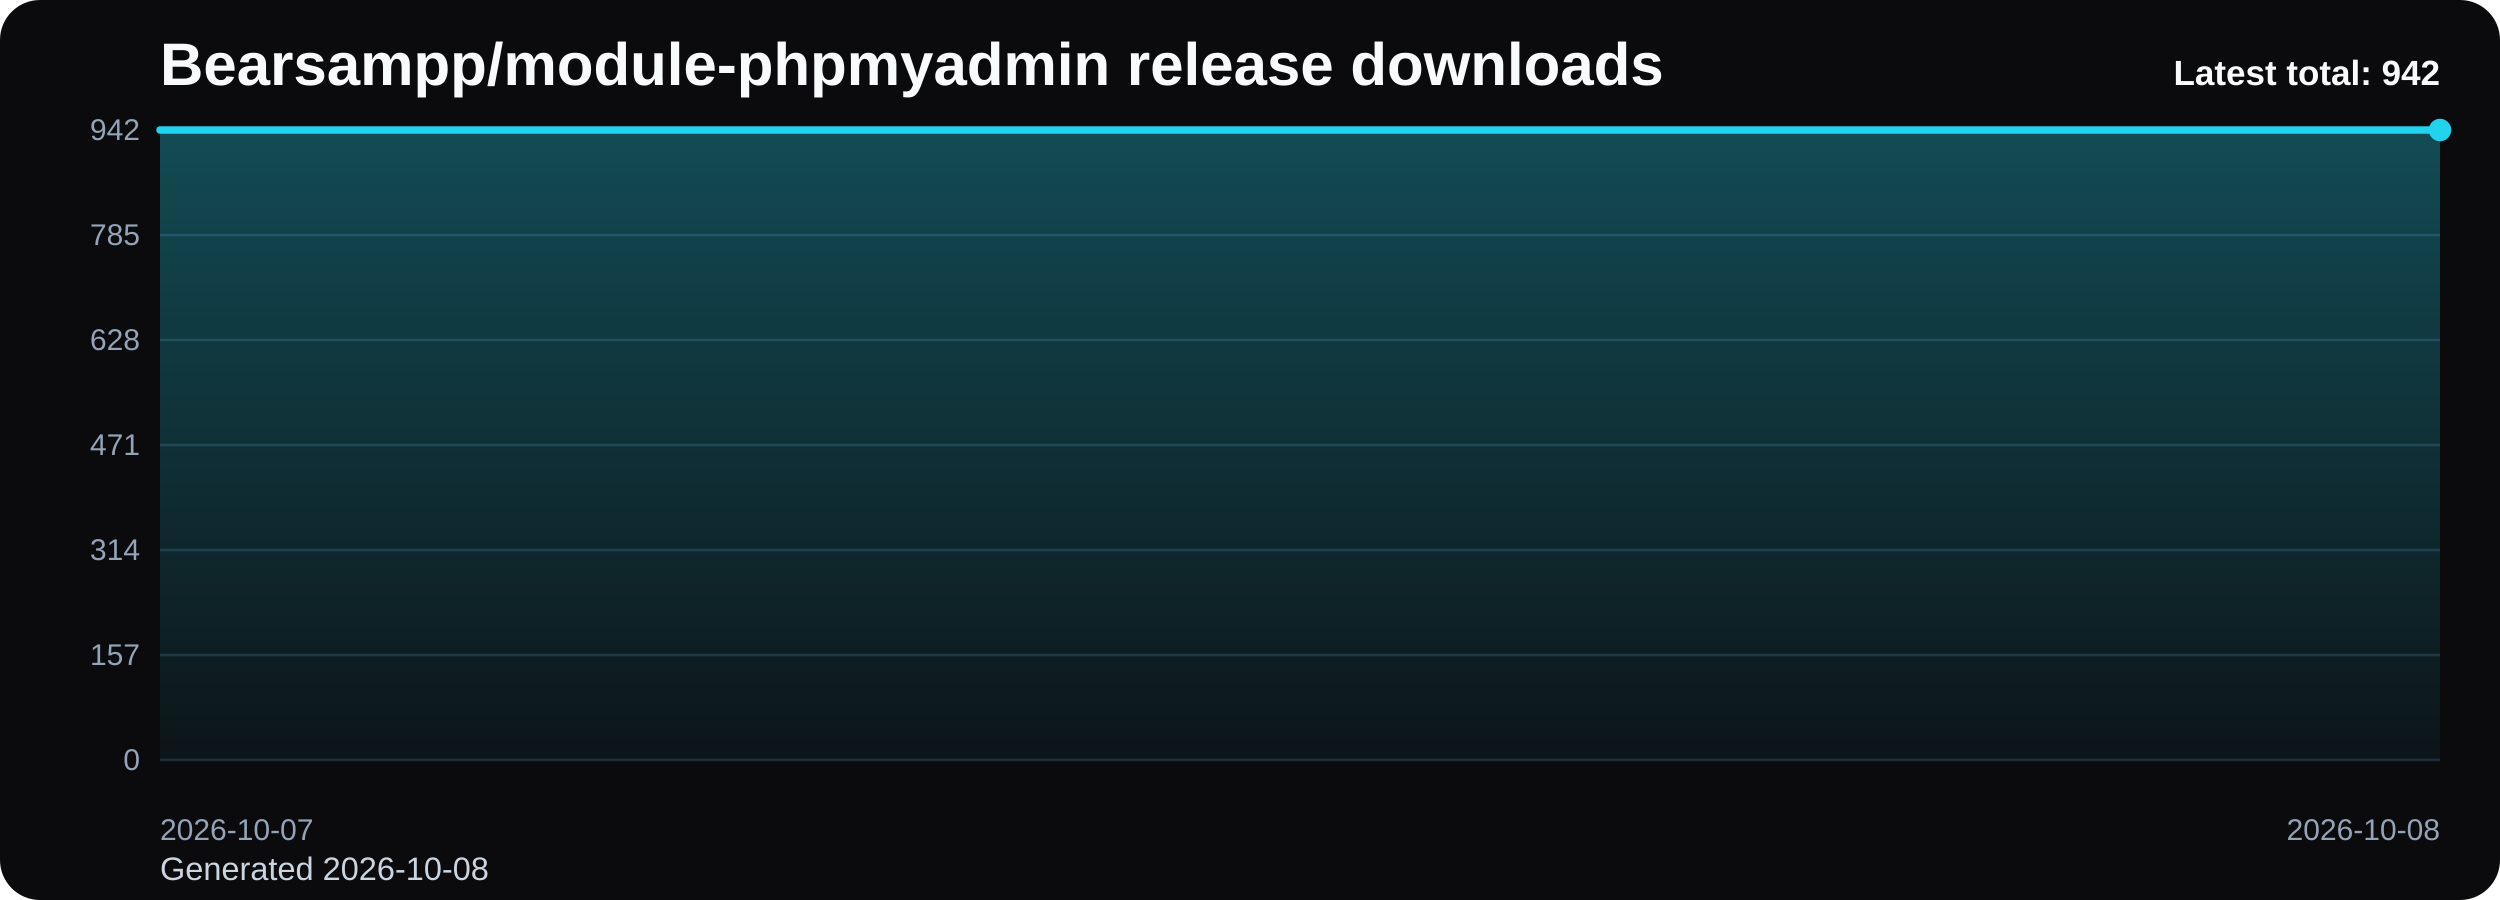
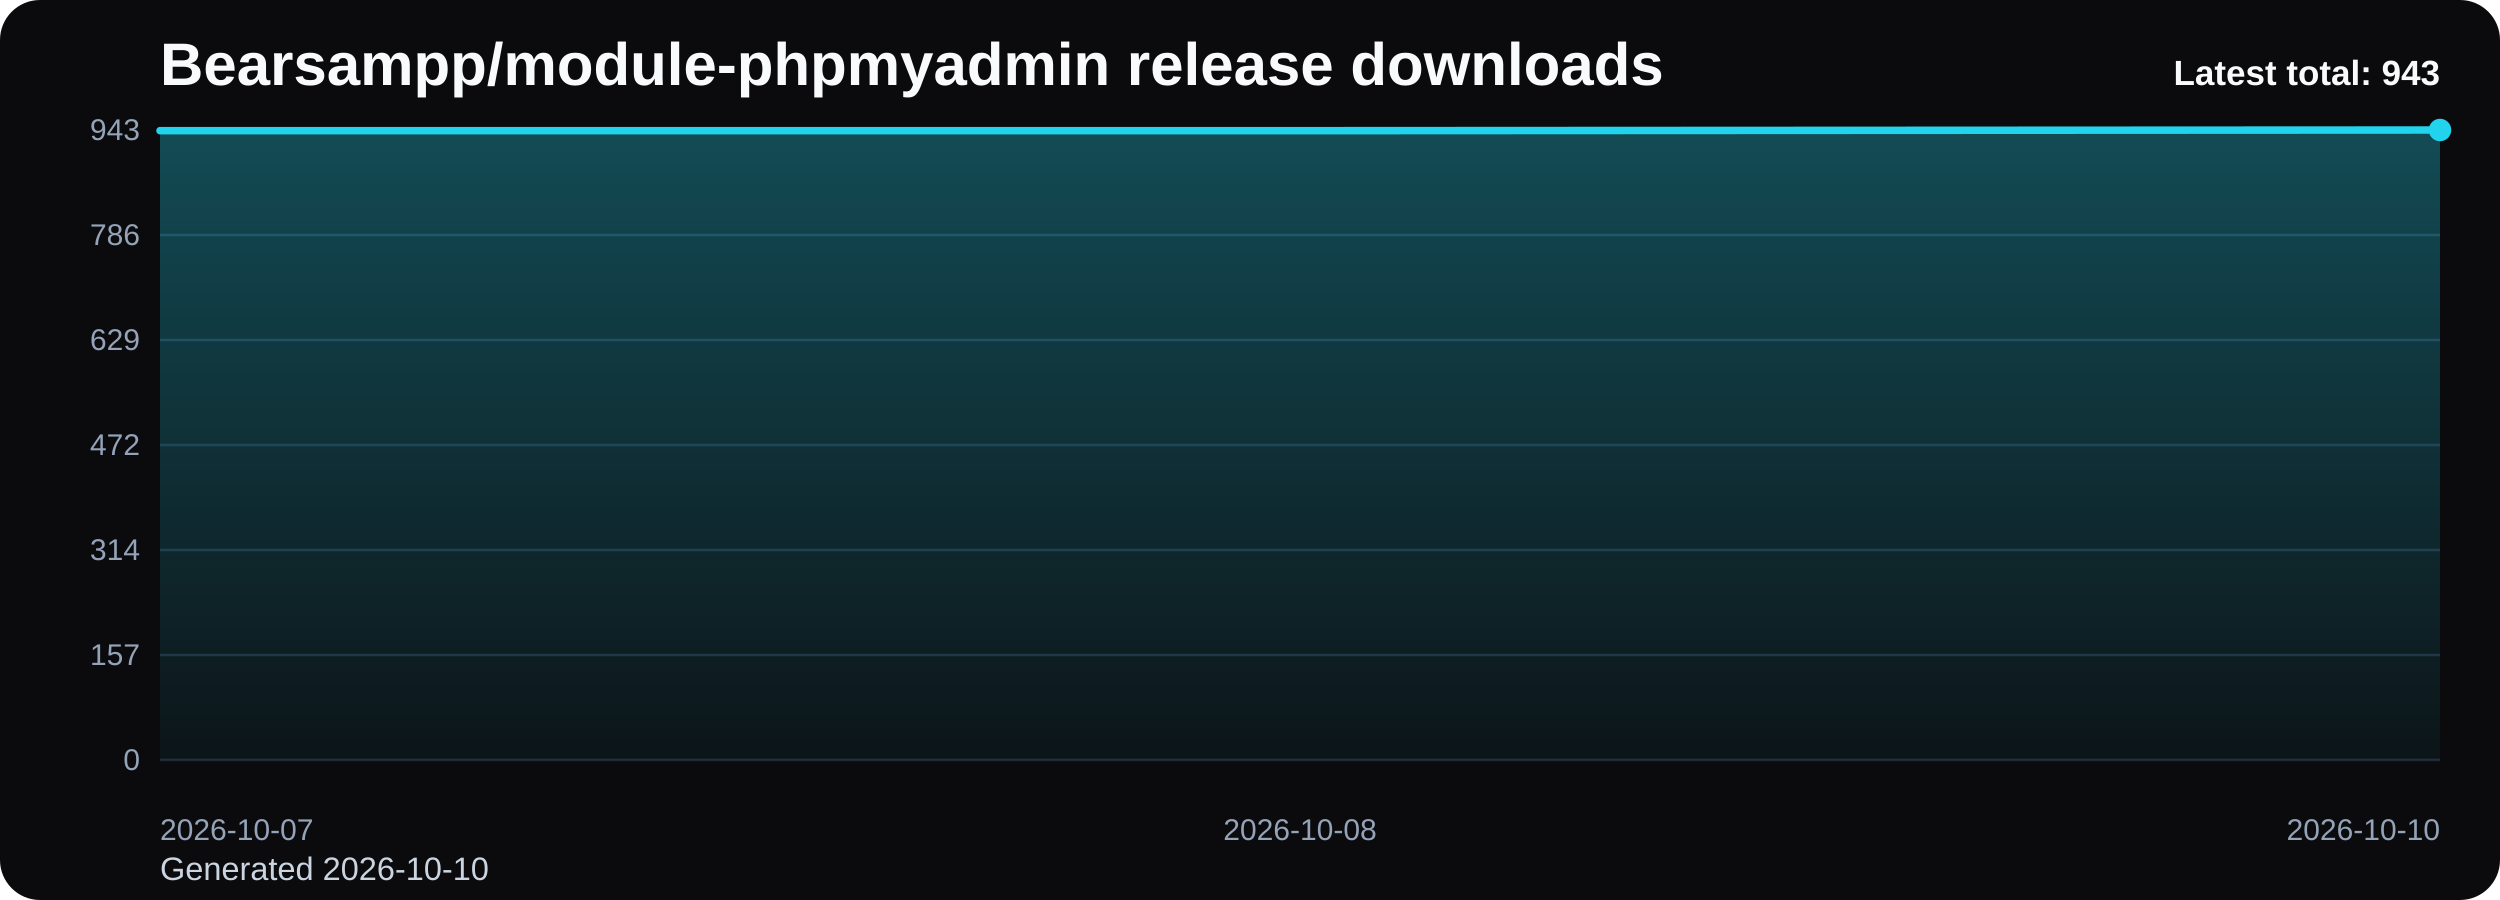
<svg xmlns="http://www.w3.org/2000/svg" viewBox="0 0 1000 360" role="img" aria-label="Bearsampp/module-phpmyadmin release downloads chart">
  <defs>
    <linearGradient id="fill-total-trend-black" x1="0" y1="0" x2="0" y2="1">
      <stop offset="0%" stop-color="#22d3ee" stop-opacity="0.32" />
      <stop offset="100%" stop-color="#22d3ee" stop-opacity="0.05" />
    </linearGradient>
    <style>
      .bg { fill: #0b0b0d; }
      .title { font: 700 24px Arial, sans-serif; fill: #f8fafc; }
      .sub { font: 400 13px Arial, sans-serif; fill: #cbd5e1; }
      .grid { stroke: #1f2937; stroke-width: 1; }
      .axis { font: 400 12px Arial, sans-serif; fill: #94a3b8; }
      .line { fill: none; stroke: #22d3ee; stroke-width: 3; stroke-linecap: round; stroke-linejoin: round; }
      .dot { fill: #22d3ee; }
      .value { font: 600 11px Arial, sans-serif; fill: #cbd5e1; }
      .latest { font: 700 14px Arial, sans-serif; fill: #f8fafc; }
    </style>
  </defs>
  <rect class="bg" x="0" y="0" width="1000" height="360" rx="16" />
  <text class="title" x="64" y="34">Bearsampp/module-phpmyadmin release downloads</text>
-   <text class="sub" x="64" y="352">Generated 2026-10-08</text>
+   <text class="sub" x="64" y="352">Generated 2026-10-10</text>
  <line x1="64" y1="52.00" x2="976" y2="52.00" class="grid" />
-   <text x="56" y="56.00" text-anchor="end" class="axis">942</text>
+   <text x="56" y="56.00" text-anchor="end" class="axis">943</text>
  <line x1="64" y1="94.00" x2="976" y2="94.00" class="grid" />
-   <text x="56" y="98.00" text-anchor="end" class="axis">785</text>
+   <text x="56" y="98.00" text-anchor="end" class="axis">786</text>
  <line x1="64" y1="136.00" x2="976" y2="136.00" class="grid" />
-   <text x="56" y="140.00" text-anchor="end" class="axis">628</text>
+   <text x="56" y="140.00" text-anchor="end" class="axis">629</text>
  <line x1="64" y1="178.00" x2="976" y2="178.00" class="grid" />
-   <text x="56" y="182.00" text-anchor="end" class="axis">471</text>
+   <text x="56" y="182.00" text-anchor="end" class="axis">472</text>
  <line x1="64" y1="220.00" x2="976" y2="220.00" class="grid" />
  <text x="56" y="224.00" text-anchor="end" class="axis">314</text>
  <line x1="64" y1="262.00" x2="976" y2="262.00" class="grid" />
  <text x="56" y="266.00" text-anchor="end" class="axis">157</text>
  <line x1="64" y1="304.00" x2="976" y2="304.00" class="grid" />
  <text x="56" y="308.00" text-anchor="end" class="axis">0</text>
-   <path d="M 64.00 304 L 64.00 52.00 L 976.00 52.00 L 976.00 304 Z" fill="url(#fill-total-trend-black)" />
-   <polyline class="line" points="64.00,52.00 976.00,52.00" />
+   <path d="M 64.00 304 L 64.00 52.27 L 520.00 52.27 L 976.00 52.00 L 976.00 304 Z" fill="url(#fill-total-trend-black)" />
+   <polyline class="line" points="64.00,52.27 520.00,52.27 976.00,52.00" />
  <circle class="dot" cx="976.00" cy="52.00" r="4.5" />
  <text class="axis" x="64.00" y="336" text-anchor="start">2026-10-07</text>
-   <text class="axis" x="976.00" y="336" text-anchor="end">2026-10-08</text>
-   <text class="latest" x="976" y="34" text-anchor="end">Latest total: 942</text>
+   <text class="axis" x="520.00" y="336" text-anchor="middle">2026-10-08</text>
+   <text class="axis" x="976.00" y="336" text-anchor="end">2026-10-10</text>
+   <text class="latest" x="976" y="34" text-anchor="end">Latest total: 943</text>
</svg>
